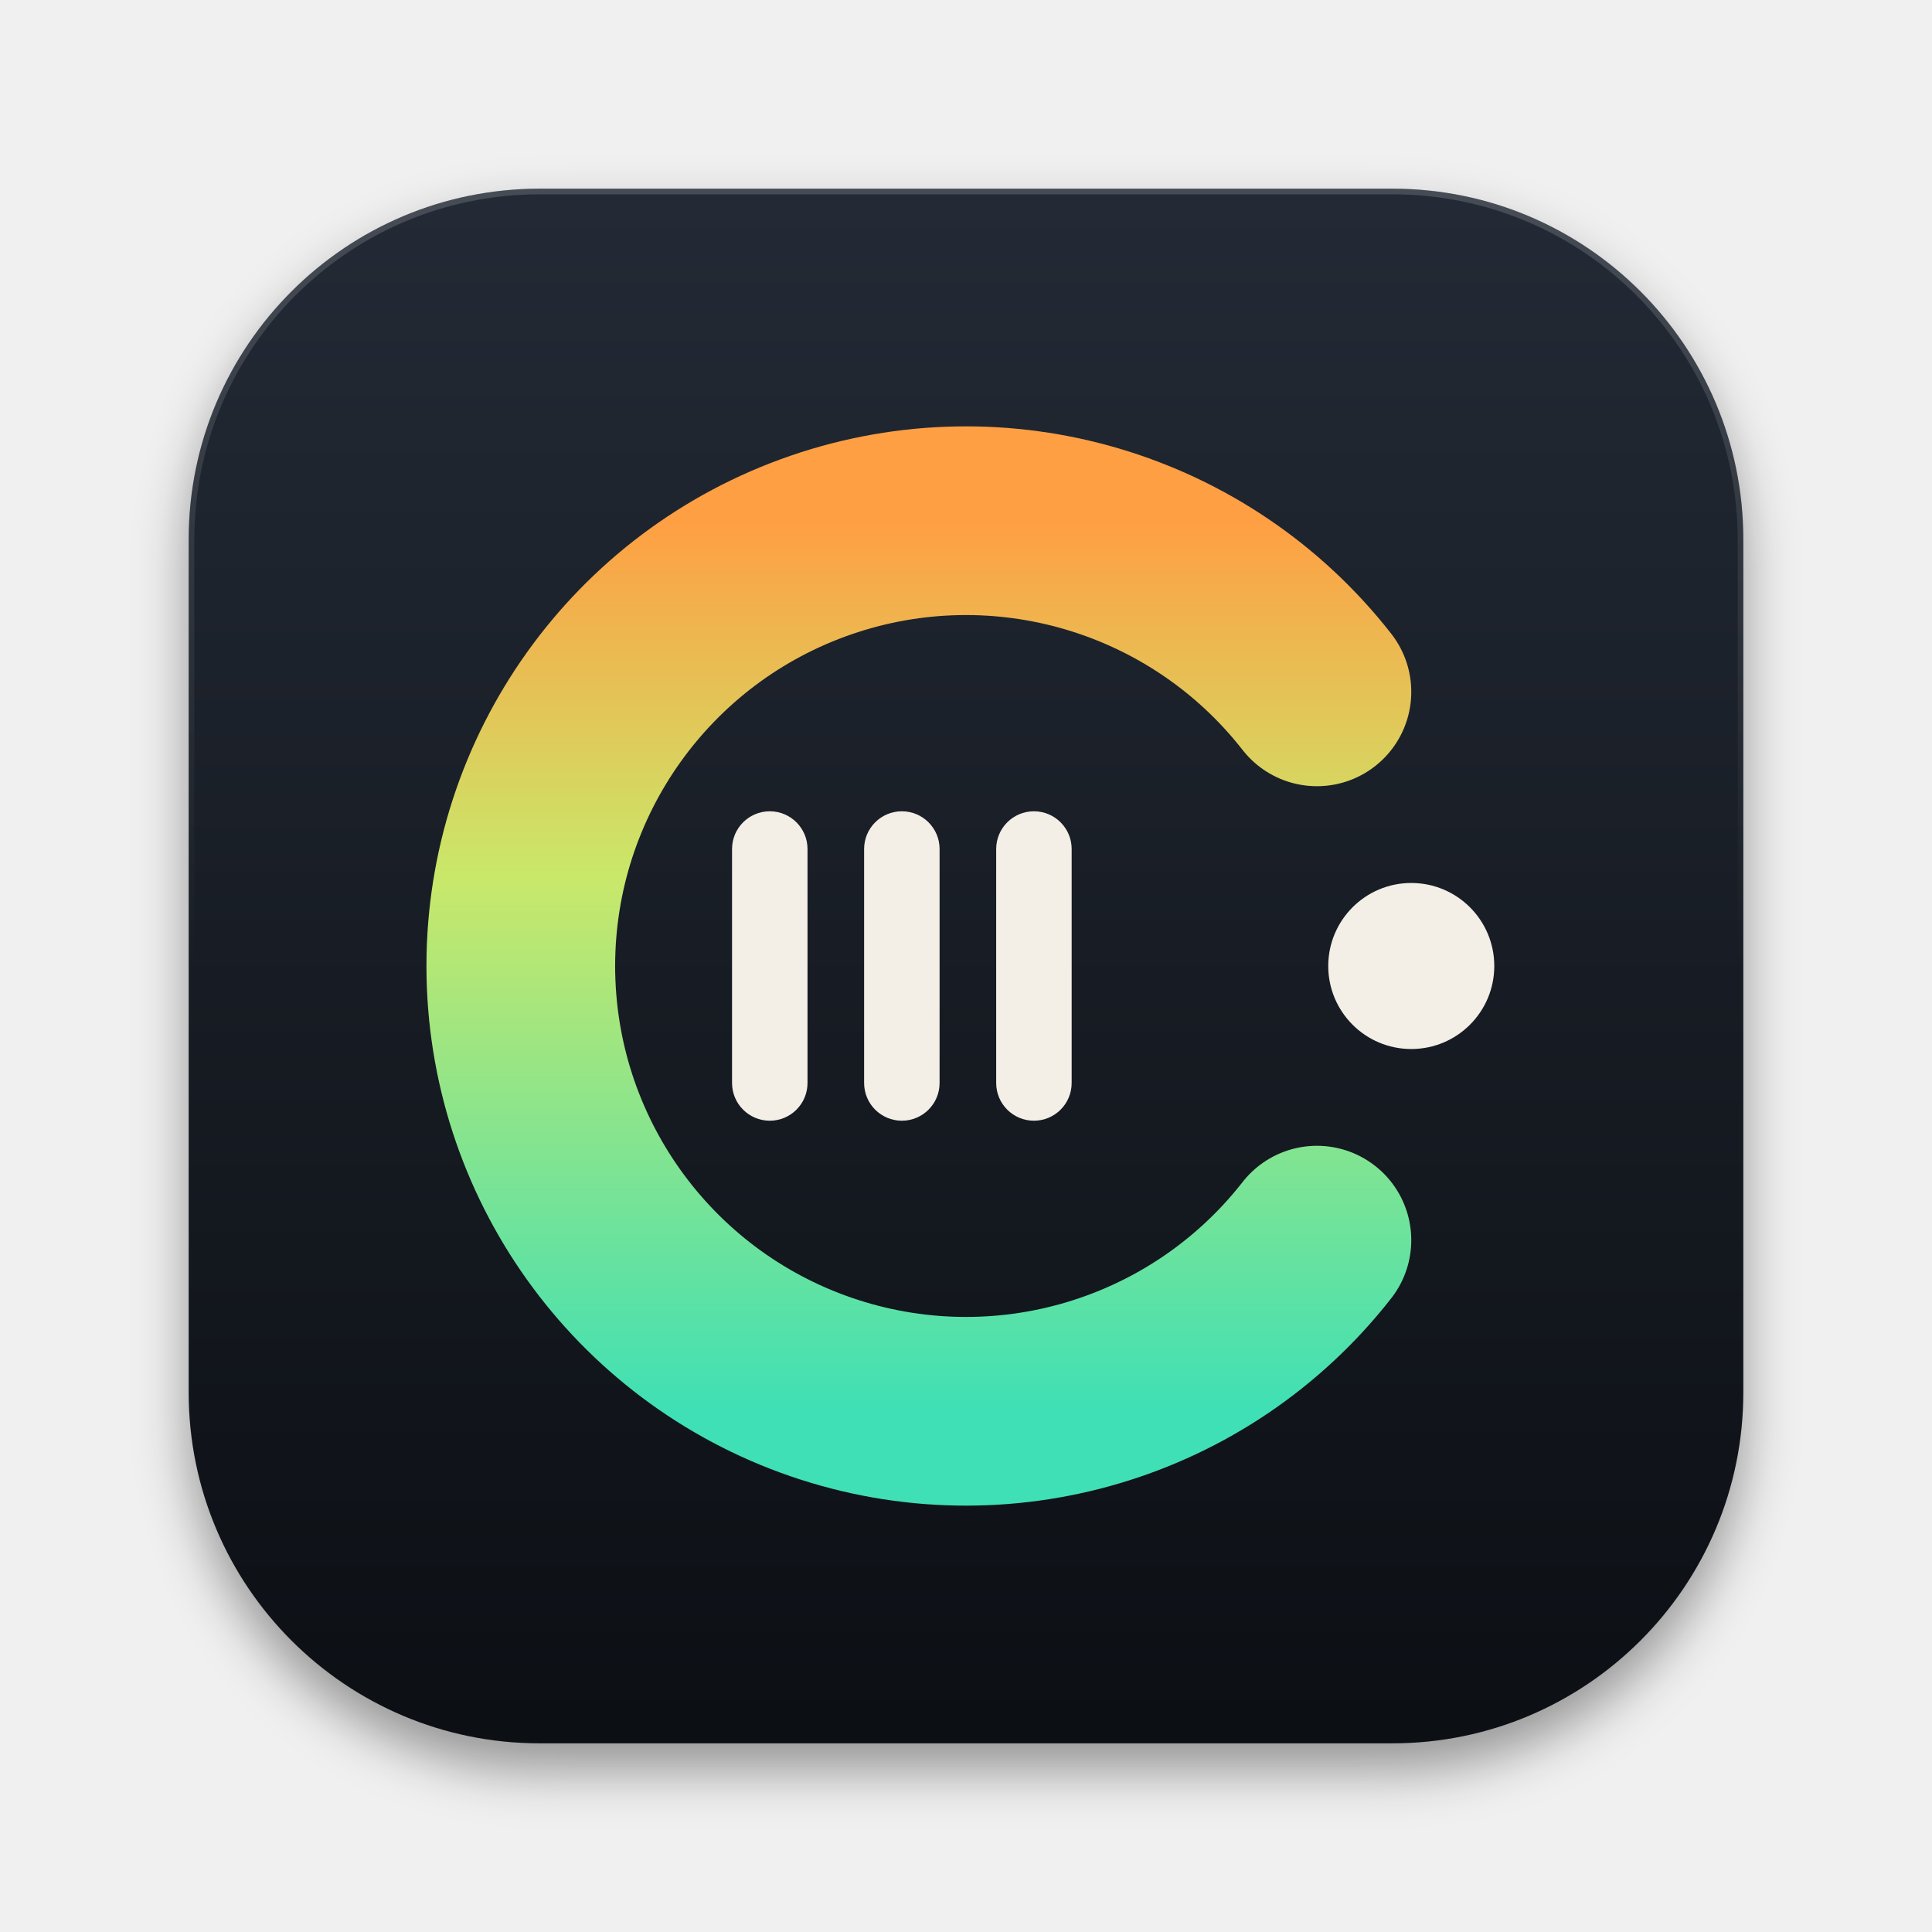
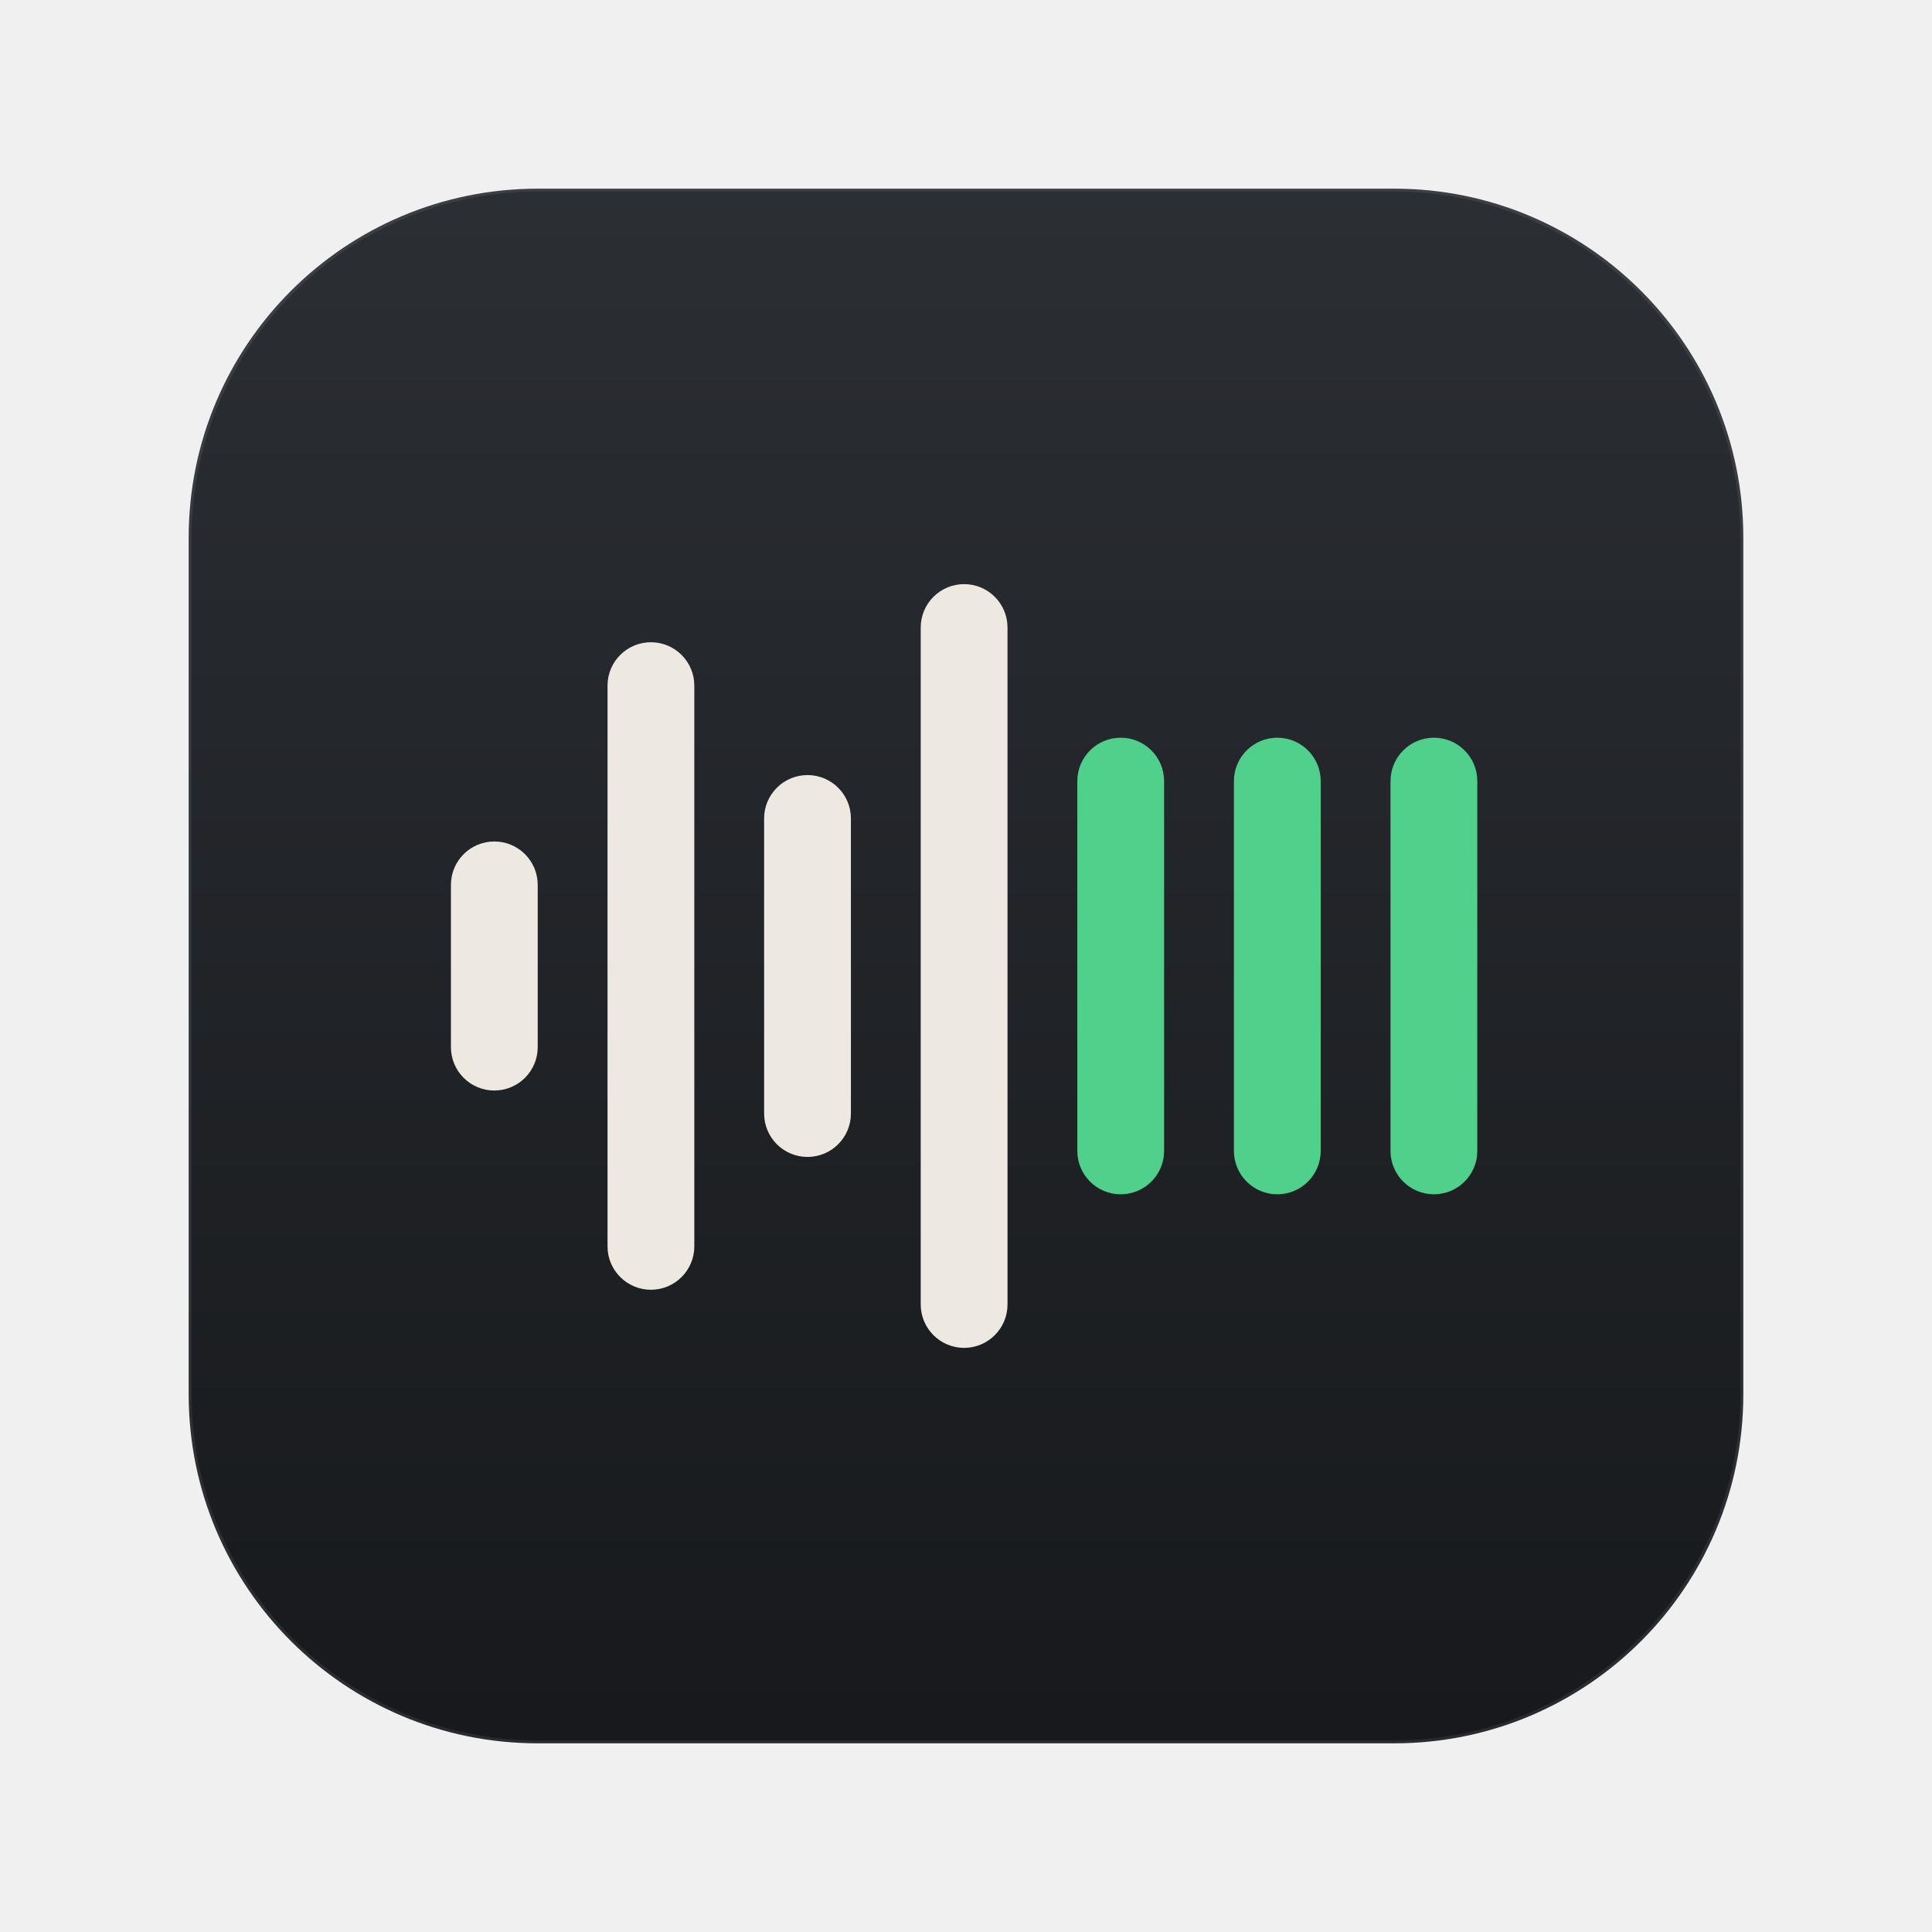
- <svg xmlns="http://www.w3.org/2000/svg" viewBox="0 0 1024 1024" width="1024" height="1024">
+ <svg xmlns="http://www.w3.org/2000/svg" width="1024" height="1024" viewBox="0 0 1024 1024">
  <defs>
    <linearGradient id="bg" x1="0" y1="0" x2="0" y2="1">
-       <stop offset="0" stop-color="#232A35" />
-       <stop offset="1" stop-color="#0C0F14" />
+       <stop offset="0" stop-color="#2B2E33" />
+       <stop offset="1" stop-color="#17191C" />
    </linearGradient>
-     <linearGradient id="rim" x1="0" y1="0" x2="0" y2="1">
-       <stop offset="0" stop-color="#FFFFFF" stop-opacity=".16" />
-       <stop offset=".5" stop-color="#FFFFFF" stop-opacity="0" />
+     <linearGradient id="sig" x1="0" y1="0" x2="1" y2="0">
+       <stop offset="0" stop-color="#6CB6FF" />
+       <stop offset=".55" stop-color="#4FD18B" />
+       <stop offset="1" stop-color="#4FD18B" />
    </linearGradient>
-     <linearGradient id="amber" x1="0" y1="0" x2="0" y2="1">
-       <stop offset="0" stop-color="#FFB45C" />
-       <stop offset="1" stop-color="#FF6A3D" />
-     </linearGradient>
-     <linearGradient id="meter" x1="0" y1="1" x2="0" y2="0">
-       <stop offset="0" stop-color="#3FE0B5" />
-       <stop offset=".6" stop-color="#C9E86A" />
-       <stop offset="1" stop-color="#FF9F43" />
-     </linearGradient>
-     <radialGradient id="bubble" cx=".38" cy=".32" r=".75">
-       <stop offset="0" stop-color="#FFFFFF" />
-       <stop offset=".45" stop-color="#FFE3B8" />
-       <stop offset="1" stop-color="#FF8A3D" />
-     </radialGradient>
-     <linearGradient id="glass" x1="0" y1="0" x2="0" y2="1">
-       <stop offset="0" stop-color="#FFFFFF" stop-opacity=".14" />
-       <stop offset="1" stop-color="#FFFFFF" stop-opacity=".04" />
-     </linearGradient>
-     <filter id="soft" x="-10%" y="-10%" width="120%" height="120%">
-       <feGaussianBlur stdDeviation="14" />
-     </filter>
-     <filter id="shadow" x="-20%" y="-20%" width="140%" height="140%">
-       <feDropShadow dx="0" dy="14" stdDeviation="16" flood-color="#000" flood-opacity=".35" />
-     </filter>
-     <filter id="glow" x="-50%" y="-50%" width="200%" height="200%">
-       <feGaussianBlur stdDeviation="14" result="b" />
-       <feMerge>
-         <feMergeNode in="b" />
-         <feMergeNode in="SourceGraphic" />
-       </feMerge>
-     </filter>
  </defs>
-   <rect x="100" y="114" width="824" height="824" rx="186" fill="#000" fill-opacity=".38" filter="url(#soft)" />
-   <rect x="100" y="100" width="824" height="824" rx="186" fill="url(#bg)" />
-   <rect x="101.5" y="101.5" width="821" height="821" rx="184.5" fill="none" stroke="url(#rim)" stroke-width="3" />
-   <path d="M698.0 366.7 A236 236 0 1 0 698.0 657.3" fill="none" stroke="#FFFFFF" stroke-opacity=".06" stroke-width="100" stroke-linecap="round" />
-   <path d="M698.0 366.7 A236 236 0 1 0 698.0 657.3" fill="none" stroke="url(#meter)" stroke-width="100" stroke-linecap="round" />
-   <circle cx="748" cy="512" r="44" fill="#F3EFE7" />
-   <rect x="388.0" y="430.0" width="40" height="164" rx="20.0" fill="#F3EFE7" />
-   <rect x="458.0" y="430.0" width="40" height="164" rx="20.0" fill="#F3EFE7" />
-   <rect x="528.0" y="430.0" width="40" height="164" rx="20.0" fill="#F3EFE7" />
+   <rect x="100" y="100" width="824" height="824" rx="185" fill="url(#bg)" />
+   <rect x="100.5" y="100.5" width="823" height="823" rx="185" fill="none" stroke="#ffffff" stroke-opacity=".08" stroke-width="2" />
+   <rect x="239.0" y="446.0" width="46" height="132.0" rx="23.0" fill="#EEE9E0" />
+   <rect x="322.0" y="340.4" width="46" height="343.2" rx="23.0" fill="#EEE9E0" />
+   <rect x="405.0" y="410.8" width="46" height="202.4" rx="23.0" fill="#EEE9E0" />
+   <rect x="488.0" y="309.6" width="46" height="404.8" rx="23.0" fill="#EEE9E0" />
+   <rect x="571.0" y="391.0" width="46" height="242.0" rx="23.0" fill="#4FD18B" />
+   <rect x="654.0" y="391.0" width="46" height="242.0" rx="23.0" fill="#4FD18B" />
+   <rect x="737.0" y="391.0" width="46" height="242.0" rx="23.0" fill="#4FD18B" />
+   <rect x="210" y="377" width="604" height="10" rx="5" fill="#4FD18B" opacity=".0" />
</svg>
